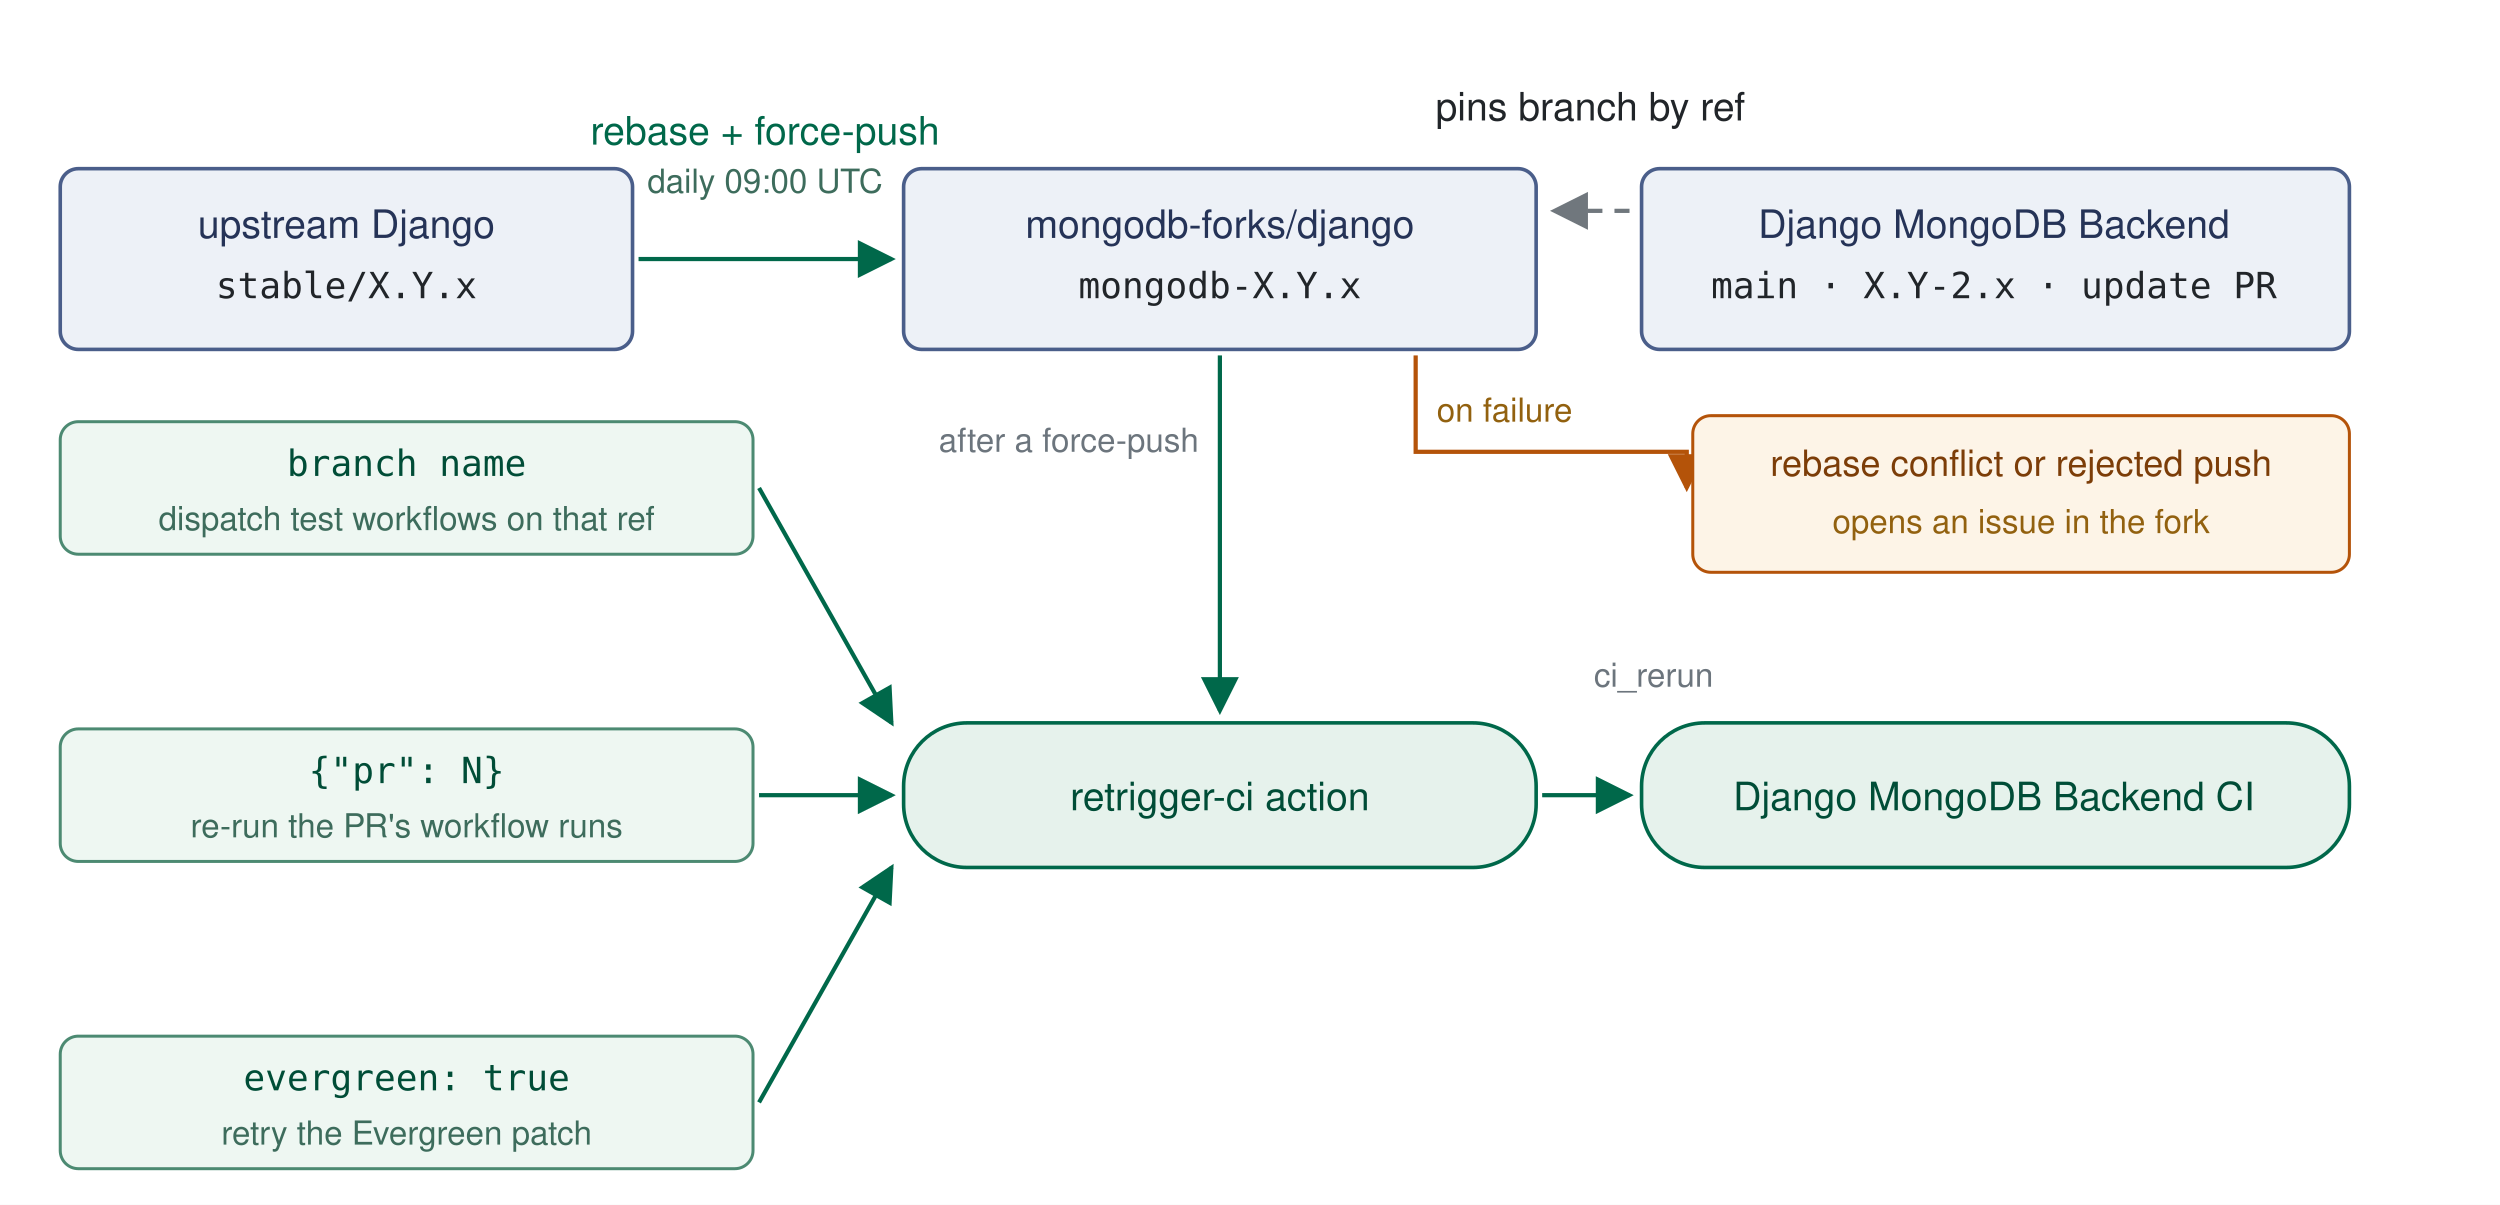
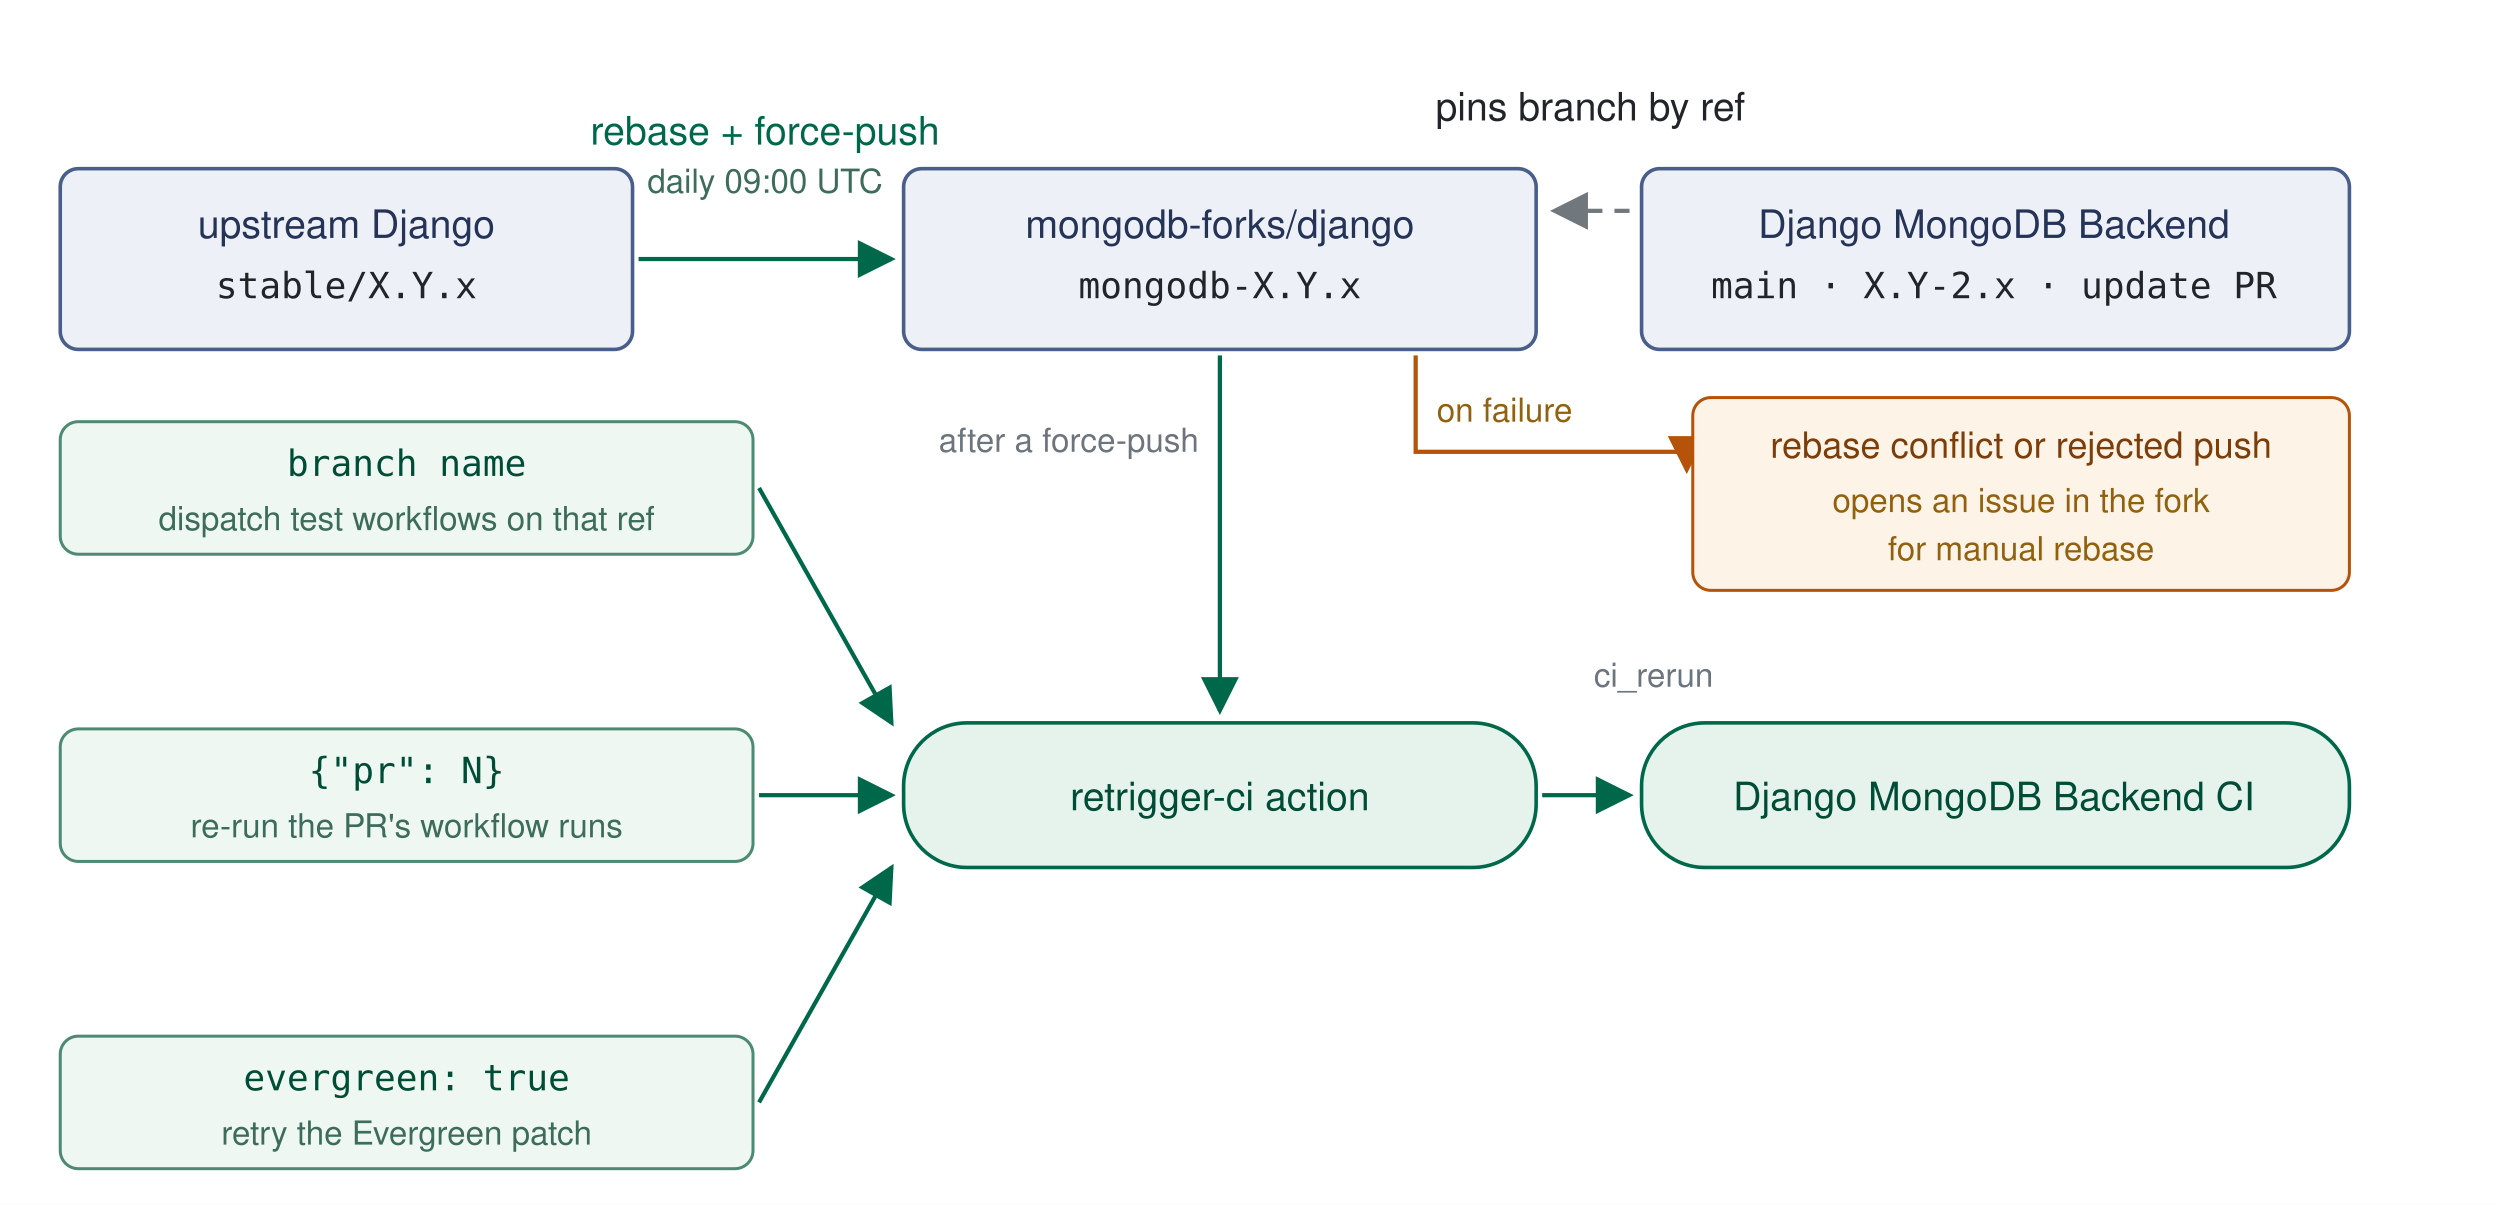
<svg xmlns="http://www.w3.org/2000/svg" width="830" height="400" viewBox="0 0 830 400" font-family="Helvetica,Arial,sans-serif">
  <rect width="830" height="400" fill="#ffffff" />
  <style>
    .box { fill: #edf1f7; stroke: #4a5e8a; stroke-width: 1.2; }
    .act { fill: #e6f2ec; stroke: #00684a; stroke-width: 1.2; }
    .actl { fill: #004d37; font-size: 13px; }
    .actd { fill: #3d6c5c; font-size: 11px; }
    .lbl { fill: #212529; font-size: 13px; }
    .albl { fill: #00684a; font-size: 13px; }
    .repol { fill: #253357; font-size: 13px; }
    .mono { fill: #212529; font-size: 12px; font-family: ui-monospace,Menlo,Consolas,monospace; }
    .dim { fill: #6c757d; font-size: 11px; }
    .arrow { fill: none; stroke: #00684a; stroke-width: 1.4; }
    .dep { fill: none; stroke: #70777d; stroke-width: 1.4; }
    .ahead { fill: #00684a; }
    .dhead { fill: #70777d; }
    .kind { fill: #eef7f2; stroke: #4c8a72; stroke-width: 1; }
    .kindt { fill: #004d37; font-size: 12px; font-family: ui-monospace,Menlo,Consolas,monospace; }
    .kindd { fill: #3d6c5c; font-size: 11px; }
    .fail { fill: none; stroke: #b45309; stroke-width: 1.4; }
    .failbox { fill: #fdf4e7; stroke: #b45309; stroke-width: 1; }
    .ftitle { fill: #7c3d08; font-size: 12px; }
    .fnote { fill: #92610f; font-size: 11px; }
    .fhead { fill: #b45309; }
  </style>
  <defs>
    <marker id="m" markerWidth="9" markerHeight="9" refX="8" refY="4.5" orient="auto">
      <path d="M0,0 L9,4.5 L0,9 z" class="ahead" />
    </marker>
    <marker id="d" markerWidth="9" markerHeight="9" refX="8" refY="4.5" orient="auto">
      <path d="M0,0 L9,4.5 L0,9 z" class="dhead" />
    </marker>
    <marker id="f" markerWidth="9" markerHeight="9" refX="8" refY="4.5" orient="auto">
      <path d="M0,0 L9,4.5 L0,9 z" class="fhead" />
    </marker>
  </defs>
  <rect x="20" y="56" width="190" height="60" rx="6" class="box" />
  <text x="115" y="79" text-anchor="middle" class="repol">upstream Django</text>
  <text x="115" y="99" text-anchor="middle" class="mono">stable/X.Y.x</text>
  <rect x="300" y="56" width="210" height="60" rx="6" class="box" />
  <text x="405" y="79" text-anchor="middle" class="repol">mongodb-forks/django</text>
  <text x="405" y="99" text-anchor="middle" class="mono">mongodb-X.Y.x</text>
  <rect x="545" y="56" width="235" height="60" rx="6" class="box" />
  <text x="662" y="79" text-anchor="middle" class="repol">Django MongoDB Backend</text>
  <text x="662" y="99" text-anchor="middle" class="mono">main · X.Y-2.x · update PR</text>
  <line x1="212" y1="86" x2="296" y2="86" class="arrow" marker-end="url(#m)" />
  <text x="254" y="48" text-anchor="middle" class="albl">rebase + force-push</text>
  <text x="254" y="64" text-anchor="middle" class="actd">daily 09:00 UTC</text>
  <line x1="541" y1="70" x2="516" y2="70" class="dep" stroke-dasharray="5,4" marker-end="url(#d)" />
  <text x="528" y="40" text-anchor="middle" class="lbl">pins branch by ref</text>
  <rect x="300" y="240" width="210" height="48" rx="21" class="act" />
  <text x="405" y="269" text-anchor="middle" class="actl">retrigger-ci action</text>
  <line x1="405" y1="118" x2="405" y2="236" class="arrow" marker-end="url(#m)" />
  <text x="398" y="150" text-anchor="end" class="dim">after a force-push</text>
-   <path d="M 470 118 V 150 H 560 V 162" class="fail" marker-end="url(#f)" />
+   <path d="M 470 118 V 150 H 560 V 156" class="fail" marker-end="url(#f)" />
  <text x="477" y="140" class="fnote">on failure</text>
-   <rect x="562" y="138" width="218" height="52" rx="6" class="failbox" />
-   <text x="671" y="158" text-anchor="middle" class="ftitle">rebase conflict or rejected push</text>
-   <text x="671" y="177" text-anchor="middle" class="fnote">opens an issue in the fork</text>
+   <rect x="562" y="132" width="218" height="64" rx="6" class="failbox" />
+   <text x="671" y="152" text-anchor="middle" class="ftitle">rebase conflict or rejected push</text>
+   <text x="671" y="170" text-anchor="middle" class="fnote">opens an issue in the fork</text>
+   <text x="671" y="186" text-anchor="middle" class="fnote">for manual rebase</text>
  <rect x="545" y="240" width="235" height="48" rx="21" class="act" />
  <text x="662" y="269" text-anchor="middle" class="actl">Django MongoDB Backend CI</text>
  <line x1="512" y1="264" x2="541" y2="264" class="arrow" marker-end="url(#m)" />
  <text x="549" y="228" text-anchor="middle" class="dim">ci_rerun</text>
  <rect x="20" y="140" width="230" height="44" rx="6" class="kind" />
  <text x="135" y="158" text-anchor="middle" class="kindt">branch name</text>
  <text x="135" y="176" text-anchor="middle" class="kindd">dispatch test workflows on that ref</text>
  <line x1="252" y1="162" x2="296" y2="240" class="arrow" marker-end="url(#m)" />
  <rect x="20" y="242" width="230" height="44" rx="6" class="kind" />
  <text x="135" y="260" text-anchor="middle" class="kindt">{"pr": N}</text>
  <text x="135" y="278" text-anchor="middle" class="kindd">re-run the PR's workflow runs</text>
  <line x1="252" y1="264" x2="296" y2="264" class="arrow" marker-end="url(#m)" />
  <rect x="20" y="344" width="230" height="44" rx="6" class="kind" />
  <text x="135" y="362" text-anchor="middle" class="kindt">evergreen: true</text>
  <text x="135" y="380" text-anchor="middle" class="kindd">retry the Evergreen patch</text>
  <line x1="252" y1="366" x2="296" y2="288" class="arrow" marker-end="url(#m)" />
</svg>
